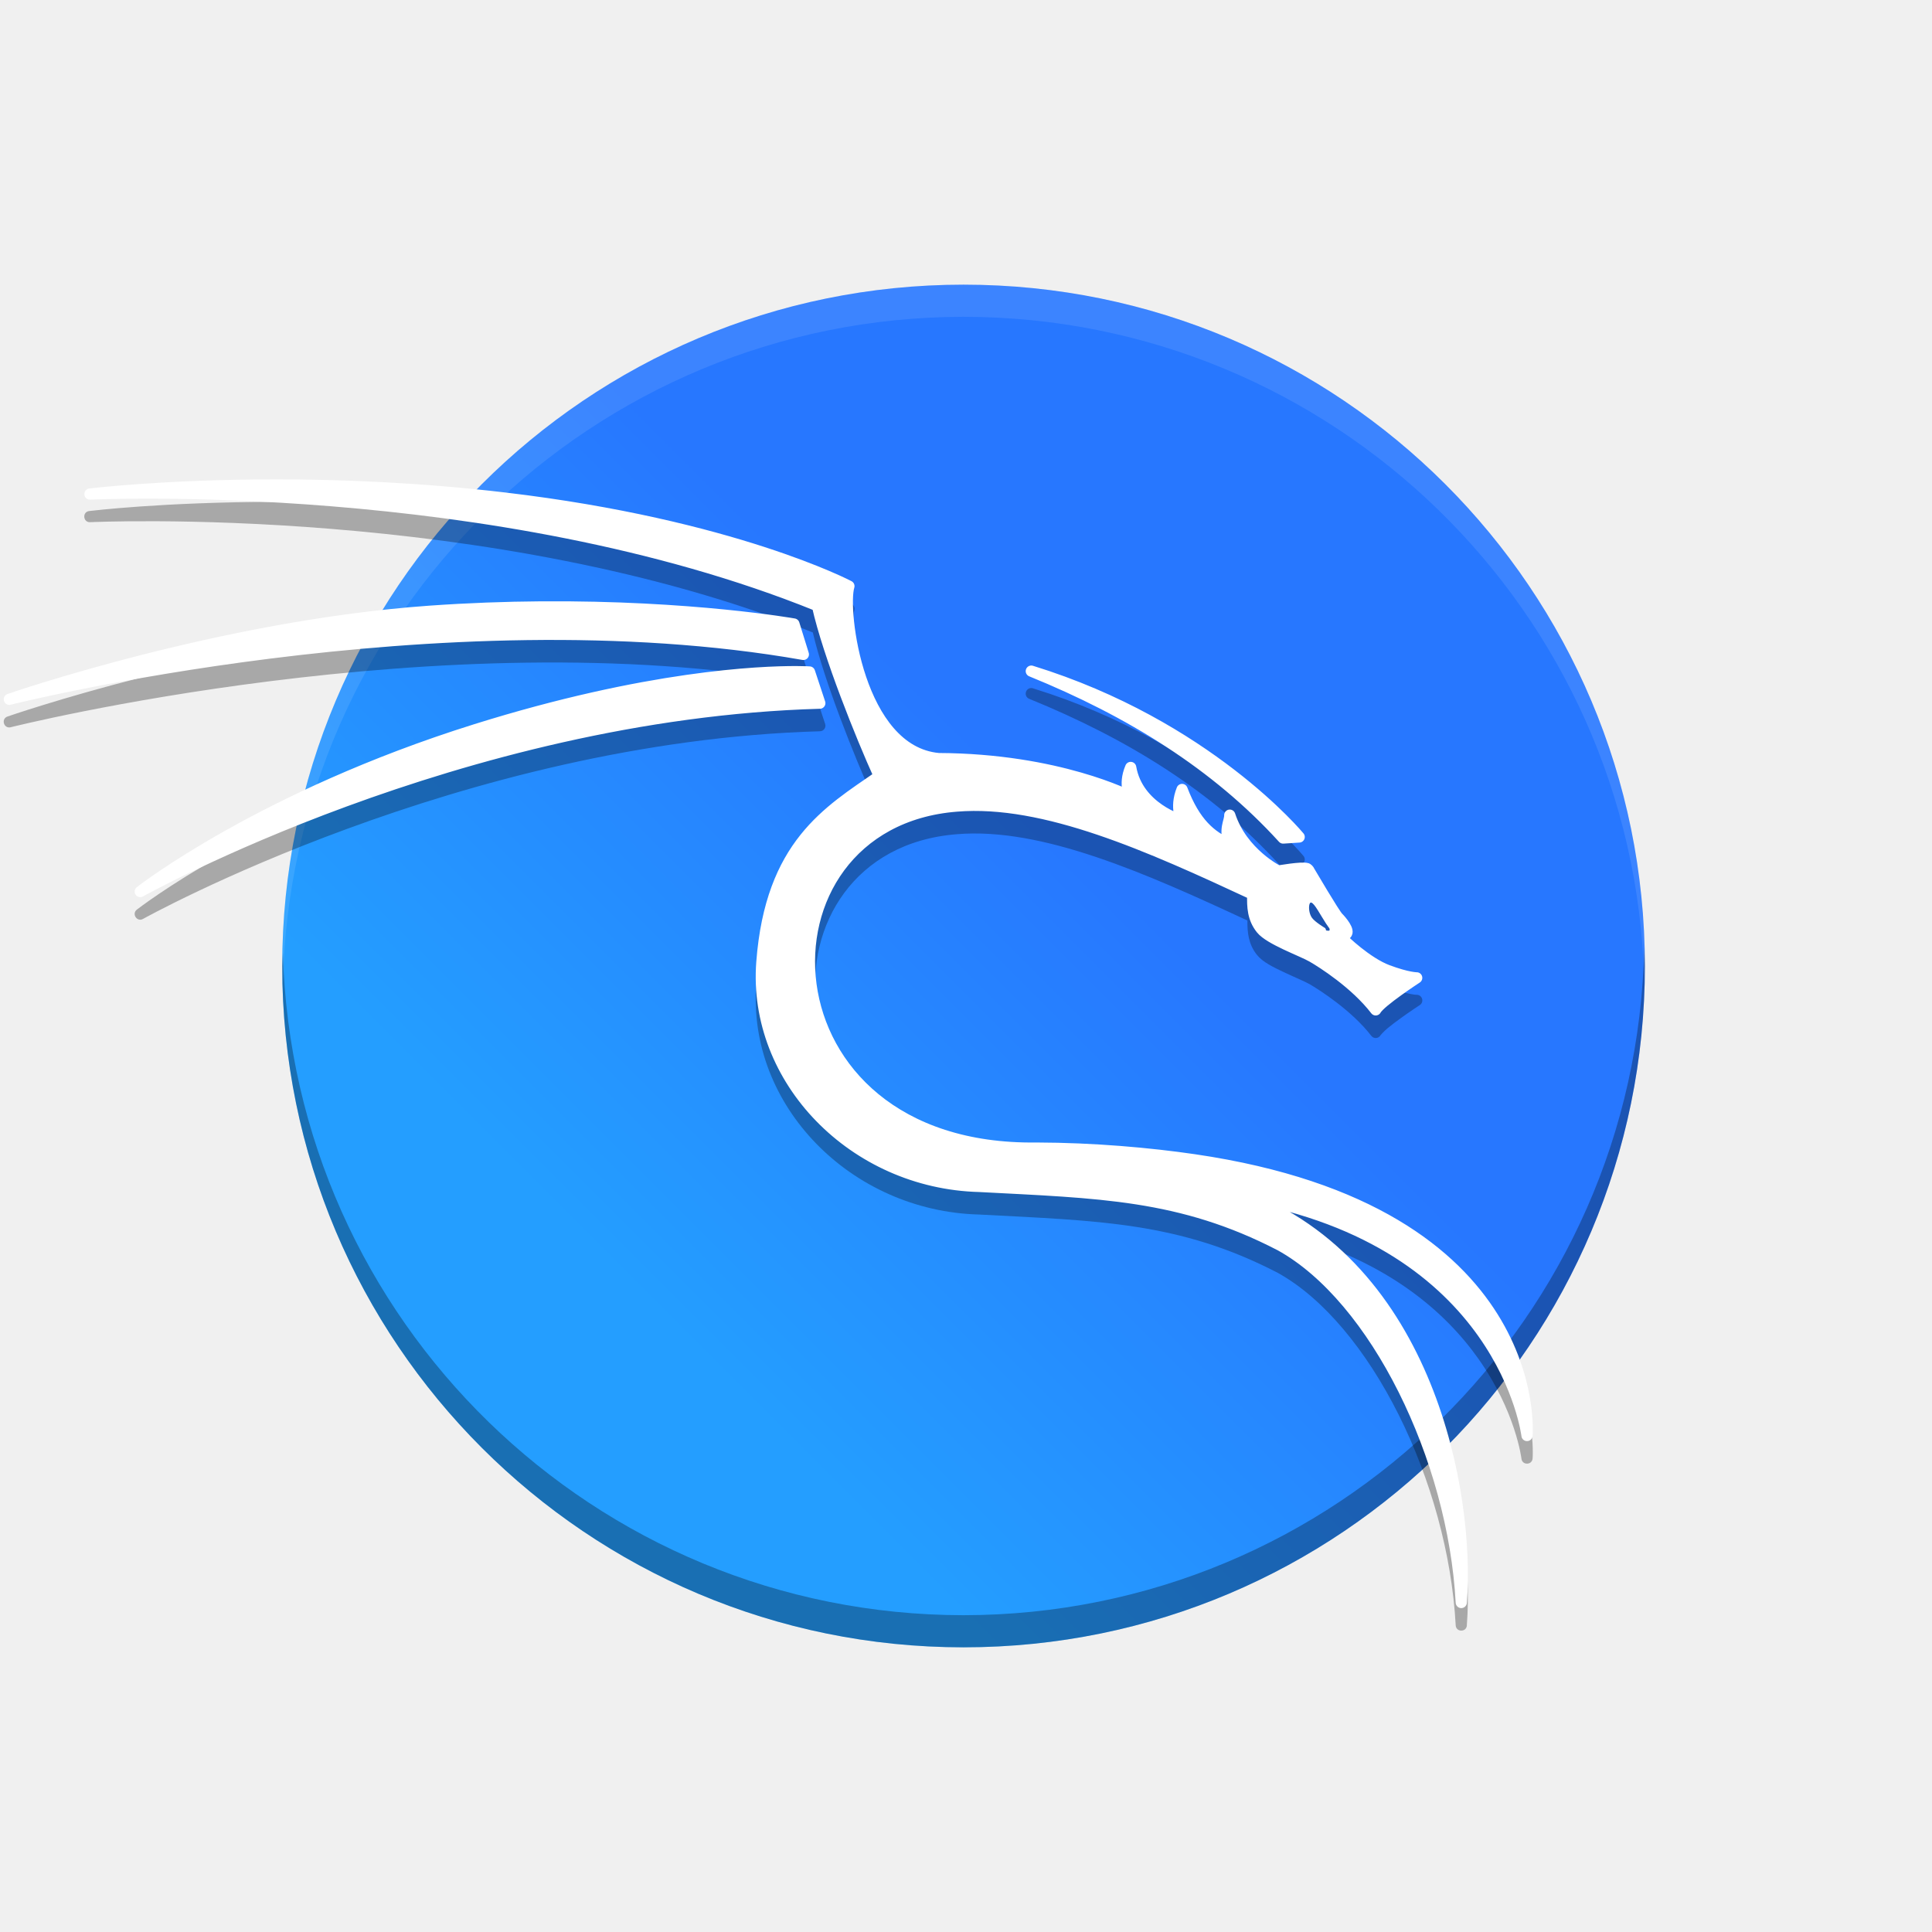
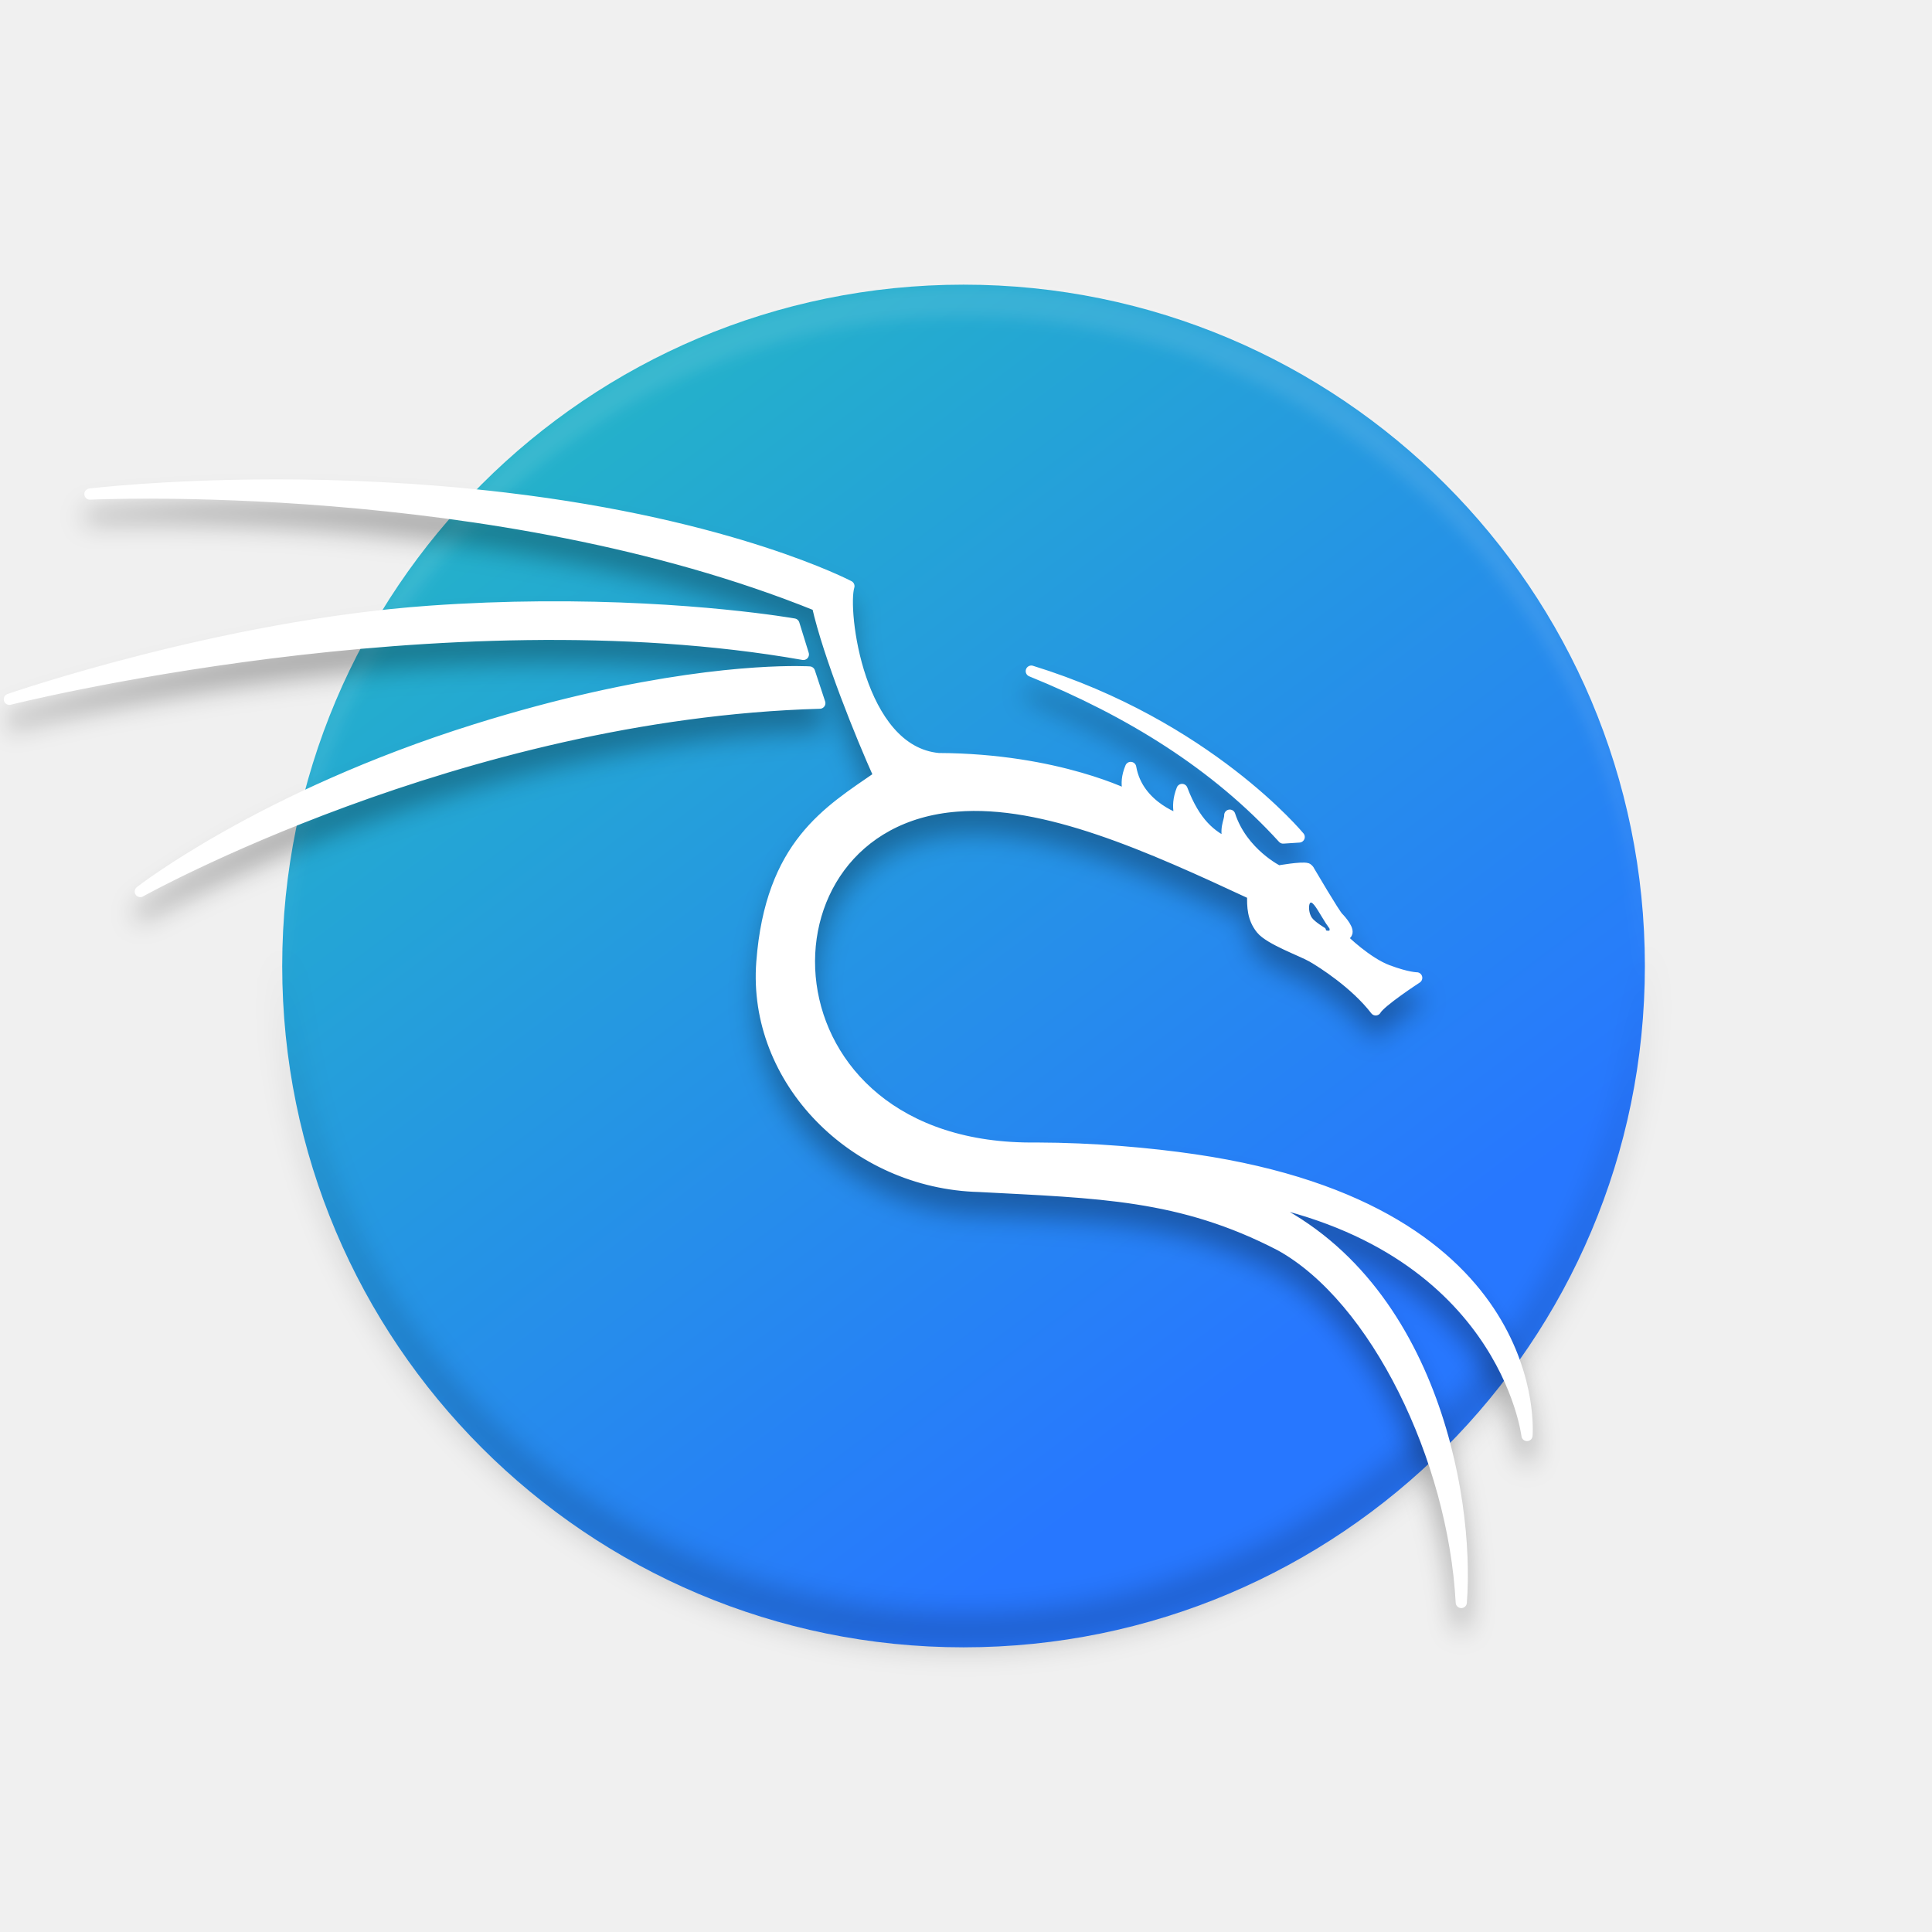
<svg xmlns="http://www.w3.org/2000/svg" version="1" viewBox="0 0 512 512">
  <defs>
-     <linearGradient id="a" x1="211.18" x2="349.73" y1="370.82" y2="232.27" gradientTransform="matrix(.85656 0 0 .85656 13.706 39.131)" gradientUnits="userSpaceOnUse">
-       <stop stop-color="#249eff" offset="0" />
+     <linearGradient id="a" x1="128.7" x2="345.11" y1="83.056" y2="372.29" gradientUnits="userSpaceOnUse">
+       <stop stop-color="#23bac2" offset="0" />
      <stop stop-color="#2777ff" offset="1" />
    </linearGradient>
+     <filter id="d" x="-.025" y="-.048" width="1.049" height="1.096" color-interpolation-filters="sRGB">
+       <feGaussianBlur stdDeviation="3.736" />
+     </filter>
+     <filter id="c" x="-.012" y="-.024" width="1.025" height="1.048" color-interpolation-filters="sRGB">
+       <feGaussianBlur stdDeviation="1.884" />
+     </filter>
+     <filter id="b" x="-.02" y="-.027" width="1.04" height="1.055" color-interpolation-filters="sRGB">
+       <feGaussianBlur stdDeviation="3.406" />
+     </filter>
  </defs>
  <g transform="matrix(.99362 0 0 .99362 -13.465 -.76177)" stroke-width=".808">
    <circle cx="270.54" cy="258.41" r="181.72" fill="url(#a)" />
-     <path d="m452.08 253.39a181.72 181.72 0 0 1-181.54 178.17 181.72 181.72 0 0 1-181.54-176.71 181.72 181.72 0 0 0-0.177 3.555 181.72 181.72 0 0 0 181.72 181.72 181.72 181.72 0 0 0 181.72-181.72 181.72 181.72 0 0 0-0.177-5.019z" opacity=".3" />
-     <path d="m270.54 76.691a181.72 181.72 0 0 0-181.72 181.72 181.72 181.72 0 0 0 0.177 5.011 181.72 181.72 0 0 1 181.54-178.16 181.72 181.72 0 0 1 181.54 176.7 181.72 181.72 0 0 0 0.177-3.547 181.72 181.72 0 0 0-181.72-181.72z" fill="#fff" opacity=".1" />
+     <path d="m452.08 253.39a181.72 181.72 0 0 1-181.54 178.17 181.72 181.72 0 0 1-181.54-176.71 181.72 181.72 0 0 0-0.177 3.555 181.72 181.72 0 0 0 181.72 181.72 181.72 181.72 0 0 0 181.72-181.72 181.72 181.72 0 0 0-0.177-5.019z" filter="url(#d)" opacity=".2" />
+     <path d="m270.54 76.691a181.72 181.72 0 0 0-181.72 181.72 181.72 181.72 0 0 0 0.177 5.011 181.72 181.72 0 0 1 181.54-178.16 181.72 181.72 0 0 1 181.54 176.7 181.72 181.72 0 0 0 0.177-3.547 181.72 181.72 0 0 0-181.72-181.72z" fill="#fff" filter="url(#c)" opacity=".1" />
  </g>
-   <path d="m72.465 133.01c-29.234 0.033-48.544 2.387-48.705 2.407-6.55e-4 8e-5 -0.111 0.01-0.111 0.01-1.909 0.22-1.666 3.063 0.252 2.956 0 0 106.3-5.022 191.5 29.222 3.04 13.006 11.068 32.941 15.811 43.537-6.456 4.431-13.382 8.929-19.081 16.067-5.981 7.493-10.502 17.833-11.706 33.644-2.442 32.07 25.063 60.146 59.085 61.012 31.546 1.679 52.996 1.911 79.104 15.444 12.194 6.75 23.551 20.628 32.032 37.577 8.487 16.959 14.117 36.967 15.128 55.838 0.095 1.854 2.821 1.888 2.961 0.037 3e-3 -0.057-2e-3 -0.136 2e-3 -0.194 1.096-14.448-1.038-36.812-9.699-58.087-7.255-17.821-19.24-34.787-37.668-45.428 26.486 7.232 41.647 20.675 50.363 32.956 10.001 14.093 11.477 26.635 11.469 26.565 0.21 1.773 2.797 1.732 2.952-0.046 0 0 1.315-15.374-9.294-32.313-10.609-16.939-33.129-35.456-80.08-42.344-11.893-1.745-26.901-3.086-42.11-3.124-8e-3 -6e-5 -0.016-6e-5 -0.023 0-36.806 0.487-55.361-20.492-58.25-42.01-1.444-10.759 1.082-21.657 7.332-30.103 6.25-8.445 16.197-14.491 29.902-15.562h6e-3c22.504-1.857 49.947 10.313 76.938 22.871-0.027 3.119 0.25 6.265 2.529 9.114 1.526 1.908 4.279 3.233 7.082 4.557 2.802 1.323 5.685 2.523 6.829 3.179 2.601 1.493 11.277 7.058 16.391 13.715 0.656 0.856 1.978 0.747 2.486-0.204 0.027-0.05 0.804-0.946 1.83-1.805 1.026-0.858 2.328-1.837 3.596-2.75 2.536-1.826 4.937-3.39 4.937-3.39 1.25-0.815 0.651-2.757-0.84-2.727 0 0-0.364 0.021-1.529-0.202-1.165-0.222-3.017-0.69-5.651-1.675-2.424-0.906-5.321-2.868-7.555-4.642-1.117-0.887-2.079-1.726-2.758-2.354-0.081-0.075-0.115-0.112-0.188-0.18 0.71-0.639 0.807-1.66 0.664-2.302-0.147-0.656-0.432-1.188-0.753-1.706-0.641-1.035-1.455-1.958-2.018-2.521l-2e-3 -2e-3c0.082 0.082-0.167-0.209-0.417-0.574-0.252-0.367-0.575-0.863-0.939-1.436-0.728-1.145-1.621-2.602-2.49-4.037-1.737-2.87-3.305-5.537-3.456-5.791-2e-3 -3e-3 -0.377-0.794-1.106-1.281-0.115-0.076-0.239-0.137-0.371-0.178-0.823-0.265-1.475-0.203-2.319-0.159-0.844 0.043-1.781 0.143-2.668 0.256-1.485 0.19-2.406 0.357-2.808 0.427-1.004-0.529-8.85-4.876-11.734-13.732-0.532-1.624-2.936-1.21-2.893 0.499 0.016 0.582-0.865 2.316-0.673 4.939-3.486-2.1-6.485-5.438-9.098-12.314-0.48-1.268-2.268-1.282-2.767-0.021-1 2.516-1.061 4.621-0.858 6.253-3.312-1.557-8.733-4.983-9.915-11.793-0.253-1.457-2.249-1.687-2.827-0.326-0.974 2.296-1.06 4.196-0.897 5.727-6.171-2.647-23.167-8.836-48.532-8.974-4.896-0.45-8.786-2.899-11.982-6.573-3.196-3.674-5.623-8.571-7.342-13.642-1.719-5.072-2.734-10.314-3.194-14.638-0.46-4.325-0.266-7.9 0.054-8.925 0.214-0.683-0.09-1.422-0.724-1.756 0 0-31.019-16.317-91.656-23.489-22.736-2.689-43.928-3.511-61.543-3.491zm70.813 32.313c-9.239 0.07-19.157 0.414-29.578 1.155-55.669 3.957-111.71 23.406-111.71 23.406-1.793 0.619-0.991 3.306 0.848 2.841 0 0 114.31-28.688 209.79-11.873 0.085 0.016 0.17 0.023 0.256 0.023h3e-3c0.999-4.2e-4 1.713-0.969 1.417-1.923l-2.496-8.054c-0.164-0.531-0.611-0.926-1.159-1.023 0 0-27.34-4.853-67.372-4.553-3e-3 -2e-5 -8e-3 -2e-5 -0.011 0zm67.874 17.154c-9.825-0.042-40.057 1.196-85.467 15.405-56.988 17.832-89.424 43.183-89.424 43.183-1.429 1.13 0.043 3.344 1.638 2.463 0 0 84.38-47.062 179.41-49.733 0.993-0.029 1.678-1.005 1.366-1.948l-2.731-8.265c-0.189-0.573-0.707-0.975-1.31-1.015 0 0-1.21-0.08-3.478-0.089zm62.133-0.138c-1.456 0.021-2.013 1.907-0.803 2.717h2e-3c0.087 0.058 0.18 0.107 0.277 0.145 26.061 10.595 48.664 24.6 66.183 43.851 0.016 0.018 0.032 0.034 0.049 0.051l2e-3 2e-3c0.302 0.302 0.719 0.459 1.145 0.431l4.252-0.278c1.206-0.08 1.816-1.491 1.048-2.424 0 0-24.62-29.836-71.561-44.377-6e-3 -2e-3 -0.01-6e-3 -0.016-8e-3 -0.024-0.01-0.048-0.018-0.072-0.025-0.014-3e-3 -0.027-0.01-0.041-0.014-0.15-0.048-0.308-0.072-0.466-0.07zm74.204 62.823c0.853 0.172 2.461 3.335 3.938 5.595 0.13 0.184 0.262 0.379 0.386 0.534 0 0.014 2e-3 0.023 0.012 0.037 0.167 0.238 0.333 0.485 0.493 0.683 0.081 0.473 0.215 0.761-0.891 0.534-0.093-0.486-0.252-0.627-0.252-0.627s-2.669-1.587-3.487-2.713c-0.819-1.126-0.962-3.095-0.563-3.842 0.097-0.167 0.22-0.228 0.365-0.2z" color="#000000" color-rendering="auto" dominant-baseline="auto" image-rendering="auto" opacity=".3" shape-rendering="auto" solid-color="#000000" stroke-width=".994" style="font-feature-settings:normal;font-variant-alternates:normal;font-variant-caps:normal;font-variant-ligatures:normal;font-variant-numeric:normal;font-variant-position:normal;isolation:auto;mix-blend-mode:normal;shape-padding:0;text-decoration-color:#000000;text-decoration-line:none;text-decoration-style:solid;text-indent:0;text-orientation:mixed;text-transform:none;white-space:normal" />
+   <path d="m72.465 133.01c-29.234 0.033-48.544 2.387-48.705 2.407-6.55e-4 8e-5 -0.111 0.01-0.111 0.01-1.909 0.22-1.666 3.063 0.252 2.956 0 0 106.3-5.022 191.5 29.222 3.04 13.006 11.068 32.941 15.811 43.537-6.456 4.431-13.382 8.929-19.081 16.067-5.981 7.493-10.502 17.833-11.706 33.644-2.442 32.07 25.063 60.146 59.085 61.012 31.546 1.679 52.996 1.911 79.104 15.444 12.194 6.75 23.551 20.628 32.032 37.577 8.487 16.959 14.117 36.967 15.128 55.838 0.095 1.854 2.821 1.888 2.961 0.037 3e-3 -0.057-2e-3 -0.136 2e-3 -0.194 1.096-14.448-1.038-36.812-9.699-58.087-7.255-17.821-19.24-34.787-37.668-45.428 26.486 7.232 41.647 20.675 50.363 32.956 10.001 14.093 11.477 26.635 11.469 26.565 0.21 1.773 2.797 1.732 2.952-0.046 0 0 1.315-15.374-9.294-32.313-10.609-16.939-33.129-35.456-80.08-42.344-11.893-1.745-26.901-3.086-42.11-3.124-8e-3 -6e-5 -0.016-6e-5 -0.023 0-36.806 0.487-55.361-20.492-58.25-42.01-1.444-10.759 1.082-21.657 7.332-30.103 6.25-8.445 16.197-14.491 29.902-15.562h6e-3c22.504-1.857 49.947 10.313 76.938 22.871-0.027 3.119 0.25 6.265 2.529 9.114 1.526 1.908 4.279 3.233 7.082 4.557 2.802 1.323 5.685 2.523 6.829 3.179 2.601 1.493 11.277 7.058 16.391 13.715 0.656 0.856 1.978 0.747 2.486-0.204 0.027-0.05 0.804-0.946 1.83-1.805 1.026-0.858 2.328-1.837 3.596-2.75 2.536-1.826 4.937-3.39 4.937-3.39 1.25-0.815 0.651-2.757-0.84-2.727 0 0-0.364 0.021-1.529-0.202-1.165-0.222-3.017-0.69-5.651-1.675-2.424-0.906-5.321-2.868-7.555-4.642-1.117-0.887-2.079-1.726-2.758-2.354-0.081-0.075-0.115-0.112-0.188-0.18 0.71-0.639 0.807-1.66 0.664-2.302-0.147-0.656-0.432-1.188-0.753-1.706-0.641-1.035-1.455-1.958-2.018-2.521l-2e-3 -2e-3c0.082 0.082-0.167-0.209-0.417-0.574-0.252-0.367-0.575-0.863-0.939-1.436-0.728-1.145-1.621-2.602-2.49-4.037-1.737-2.87-3.305-5.537-3.456-5.791-2e-3 -3e-3 -0.377-0.794-1.106-1.281-0.115-0.076-0.239-0.137-0.371-0.178-0.823-0.265-1.475-0.203-2.319-0.159-0.844 0.043-1.781 0.143-2.668 0.256-1.485 0.19-2.406 0.357-2.808 0.427-1.004-0.529-8.85-4.876-11.734-13.732-0.532-1.624-2.936-1.21-2.893 0.499 0.016 0.582-0.865 2.316-0.673 4.939-3.486-2.1-6.485-5.438-9.098-12.314-0.48-1.268-2.268-1.282-2.767-0.021-1 2.516-1.061 4.621-0.858 6.253-3.312-1.557-8.733-4.983-9.915-11.793-0.253-1.457-2.249-1.687-2.827-0.326-0.974 2.296-1.06 4.196-0.897 5.727-6.171-2.647-23.167-8.836-48.532-8.974-4.896-0.45-8.786-2.899-11.982-6.573-3.196-3.674-5.623-8.571-7.342-13.642-1.719-5.072-2.734-10.314-3.194-14.638-0.46-4.325-0.266-7.9 0.054-8.925 0.214-0.683-0.09-1.422-0.724-1.756 0 0-31.019-16.317-91.656-23.489-22.736-2.689-43.928-3.511-61.543-3.491zm70.813 32.313c-9.239 0.07-19.157 0.414-29.578 1.155-55.669 3.957-111.71 23.406-111.71 23.406-1.793 0.619-0.991 3.306 0.848 2.841 0 0 114.31-28.688 209.79-11.873 0.085 0.016 0.17 0.023 0.256 0.023h3e-3c0.999-4.2e-4 1.713-0.969 1.417-1.923l-2.496-8.054c-0.164-0.531-0.611-0.926-1.159-1.023 0 0-27.34-4.853-67.372-4.553-3e-3 -2e-5 -8e-3 -2e-5 -0.011 0zm67.874 17.154c-9.825-0.042-40.057 1.196-85.467 15.405-56.988 17.832-89.424 43.183-89.424 43.183-1.429 1.13 0.043 3.344 1.638 2.463 0 0 84.38-47.062 179.41-49.733 0.993-0.029 1.678-1.005 1.366-1.948l-2.731-8.265c-0.189-0.573-0.707-0.975-1.31-1.015 0 0-1.21-0.08-3.478-0.089zm62.133-0.138c-1.456 0.021-2.013 1.907-0.803 2.717h2e-3c0.087 0.058 0.18 0.107 0.277 0.145 26.061 10.595 48.664 24.6 66.183 43.851 0.016 0.018 0.032 0.034 0.049 0.051l2e-3 2e-3c0.302 0.302 0.719 0.459 1.145 0.431l4.252-0.278c1.206-0.08 1.816-1.491 1.048-2.424 0 0-24.62-29.836-71.561-44.377-6e-3 -2e-3 -0.01-6e-3 -0.016-8e-3 -0.024-0.01-0.048-0.018-0.072-0.025-0.014-3e-3 -0.027-0.01-0.041-0.014-0.15-0.048-0.308-0.072-0.466-0.07zm74.204 62.823c0.853 0.172 2.461 3.335 3.938 5.595 0.13 0.184 0.262 0.379 0.386 0.534 0 0.014 2e-3 0.023 0.012 0.037 0.167 0.238 0.333 0.485 0.493 0.683 0.081 0.473 0.215 0.761-0.891 0.534-0.093-0.486-0.252-0.627-0.252-0.627s-2.669-1.587-3.487-2.713c-0.819-1.126-0.962-3.095-0.563-3.842 0.097-0.167 0.22-0.228 0.365-0.2z" color="#000000" color-rendering="auto" dominant-baseline="auto" filter="url(#b)" image-rendering="auto" opacity=".3" shape-rendering="auto" solid-color="#000000" stroke-width=".994" style="font-feature-settings:normal;font-variant-alternates:normal;font-variant-caps:normal;font-variant-ligatures:normal;font-variant-numeric:normal;font-variant-position:normal;isolation:auto;mix-blend-mode:normal;shape-padding:0;text-decoration-color:#000000;text-decoration-line:none;text-decoration-style:solid;text-indent:0;text-orientation:mixed;text-transform:none;white-space:normal" />
  <g transform="matrix(.99362 0 0 .99362 2.9844 1.6325)" fill="#fff">
    <path d="m69.929 127.71c-29.464 0.034-48.949 2.421-48.949 2.421s107.73-5.171 194.03 29.769c2.934 13.122 11.759 34.976 16.513 45.481-13.602 9.404-28.94 18.249-31.328 49.612-2.388 31.362 24.576 58.947 58.013 59.798 31.751 1.691 53.688 1.932 80.277 15.718 25.38 14.034 46.192 56.794 48.251 95.252 2.224-28.534-8.485-89.895-58.453-108.53 69.826 12.219 75.982 63.973 75.984 63.994 0 0 5.206-59.754-88.677-73.531-11.899-1.746-26.947-3.09-42.168-3.128-75.246 0.995-77.989-86.786-21.288-91.218 23.499-1.939 51.556 10.738 78.986 23.512-0.102 3.407 0.041 6.434 2.279 9.231 2.237 2.797 10.832 5.847 13.579 7.423 2.746 1.576 11.545 7.171 16.937 14.189 1.169-2.187 10.933-8.543 10.933-8.543s-2.339 0.051-7.781-1.983c-5.443-2.034-11.9-8.188-12.053-8.543-0.152-0.356-0.255-0.916 1.017-1.171 0.966-0.813-1.221-3.458-2.187-4.423-0.966-0.966-7.425-11.95-7.577-12.204-0.152-0.254-0.204-0.509-0.661-0.815-1.424-0.458-7.68 0.661-7.68 0.661s-9.621-4.725-12.937-14.913c0.048 1.784-1.65 3.734 0 7.833-5.016-2.122-9.325-5.742-12.723-14.685-2.023 5.087 0 8.322 0 8.322s-11.811-3.302-13.701-14.195c-2.074 4.89 0 7.832 0 7.832s-19.258-10.048-51.255-10.194c-21.422-1.965-25.882-39.65-23.897-45.994 0 0-30.899-16.285-91.723-23.479-22.809-2.698-44.081-3.524-61.76-3.504zm71.276 32.521c-9.27 0.07-19.22 0.416-29.674 1.159-55.751 3.963-112.04 23.477-112.04 23.477s115.18-28.98 211.77-11.971h2e-3l-2.512-8.106s-27.374-4.862-67.542-4.559zm68.293 17.263c-9.75-0.041-40.02 1.185-85.564 15.436-57.124 17.874-89.522 43.21-89.522 43.21s85.141-47.539 181.24-50.24l-2.749-8.318s-1.156-0.078-3.406-0.087zm62.559-0.139c26.38 10.723 49.34 24.931 67.165 44.514l2e-3 2e-3 4.279-0.28s-24.518-29.746-71.447-44.236zm72.712 57.183 5.25 3.867c0.658-1.141 3.31 6.065 4.923 8.067 0.068 0.4-2.681 3.612-3.616 3.42-0.079-0.411-4.349-1.645-4.349-1.645s-4.853-2.932-5.545-3.885c-0.693-0.953 3.001-9.193 3.338-9.824z" stroke="#fff" stroke-linejoin="round" stroke-width="2.986" />
    <path d="m69.929 127.71c-29.464 0.034-48.949 2.421-48.949 2.421s107.73-5.171 194.03 29.769c2.934 13.122 11.759 34.976 16.513 45.481-13.602 9.404-28.94 18.249-31.328 49.612-2.388 31.362 24.576 58.947 58.013 59.798 31.751 1.691 53.688 1.932 80.277 15.718 25.38 14.034 46.192 56.794 48.251 95.252 2.224-28.534-8.485-89.895-58.453-108.53 69.826 12.219 75.982 63.973 75.984 63.994 0 0 5.206-59.754-88.677-73.531-11.899-1.746-26.947-3.09-42.168-3.128-75.246 0.995-77.989-86.786-21.288-91.218 23.499-1.939 51.556 10.738 78.986 23.512-0.102 3.407 0.04 6.434 2.279 9.231 2.237 2.797 10.832 5.847 13.579 7.423 2.746 1.576 11.545 7.171 16.937 14.189 1.169-2.187 10.933-8.543 10.933-8.543s-2.339 0.051-7.781-1.983c-5.443-2.034-11.9-8.188-12.053-8.543-0.152-0.356-0.255-0.916 1.017-1.171 0.966-0.813-1.221-3.458-2.187-4.423-0.966-0.966-7.425-11.95-7.577-12.204-0.152-0.254-0.204-0.509-0.661-0.815-1.424-0.458-7.68 0.661-7.68 0.661s-9.621-4.725-12.937-14.913c0.048 1.784-1.65 3.734 0 7.833-5.016-2.122-9.325-5.742-12.723-14.685-2.023 5.087 0 8.322 0 8.322s-11.811-3.302-13.701-14.195c-2.074 4.89 0 7.832 0 7.832s-19.258-10.048-51.255-10.194c-21.422-1.965-25.882-39.65-23.897-45.994 0 0-30.899-16.285-91.723-23.479-22.809-2.698-44.081-3.524-61.76-3.504zm71.276 32.521c-9.27 0.07-19.22 0.416-29.674 1.159-55.751 3.963-112.04 23.477-112.04 23.477s115.18-28.98 211.77-11.971h2e-3l-2.512-8.106s-27.373-4.559-67.542-4.559zm68.293 17.263c-9.75-0.041-40.02 1.185-85.564 15.436-57.124 17.874-89.522 43.21-89.522 43.21s85.141-47.539 181.24-50.24l-2.749-8.318s-1.156-0.078-3.406-0.087zm62.559-0.139c26.38 10.723 49.34 24.931 67.165 44.514l2e-3 2e-3 4.279-0.28s-24.518-29.746-71.446-44.236zm74.662 61.731c0.858 0.173 2.478 3.357 3.964 5.631 0.131 0.185 0.264 0.381 0.389 0.537 2e-3 0.014 3e-3 0.023 6e-3 0.037 0.168 0.24 0.337 0.489 0.498 0.688 0.081 0.476 0.216 0.766-0.896 0.537-0.094-0.489-0.255-0.63-0.255-0.63s-2.686-1.598-3.509-2.732c-0.824-1.133-0.969-3.115-0.568-3.867 0.098-0.17 0.224-0.23 0.371-0.2z" />
  </g>
</svg>
